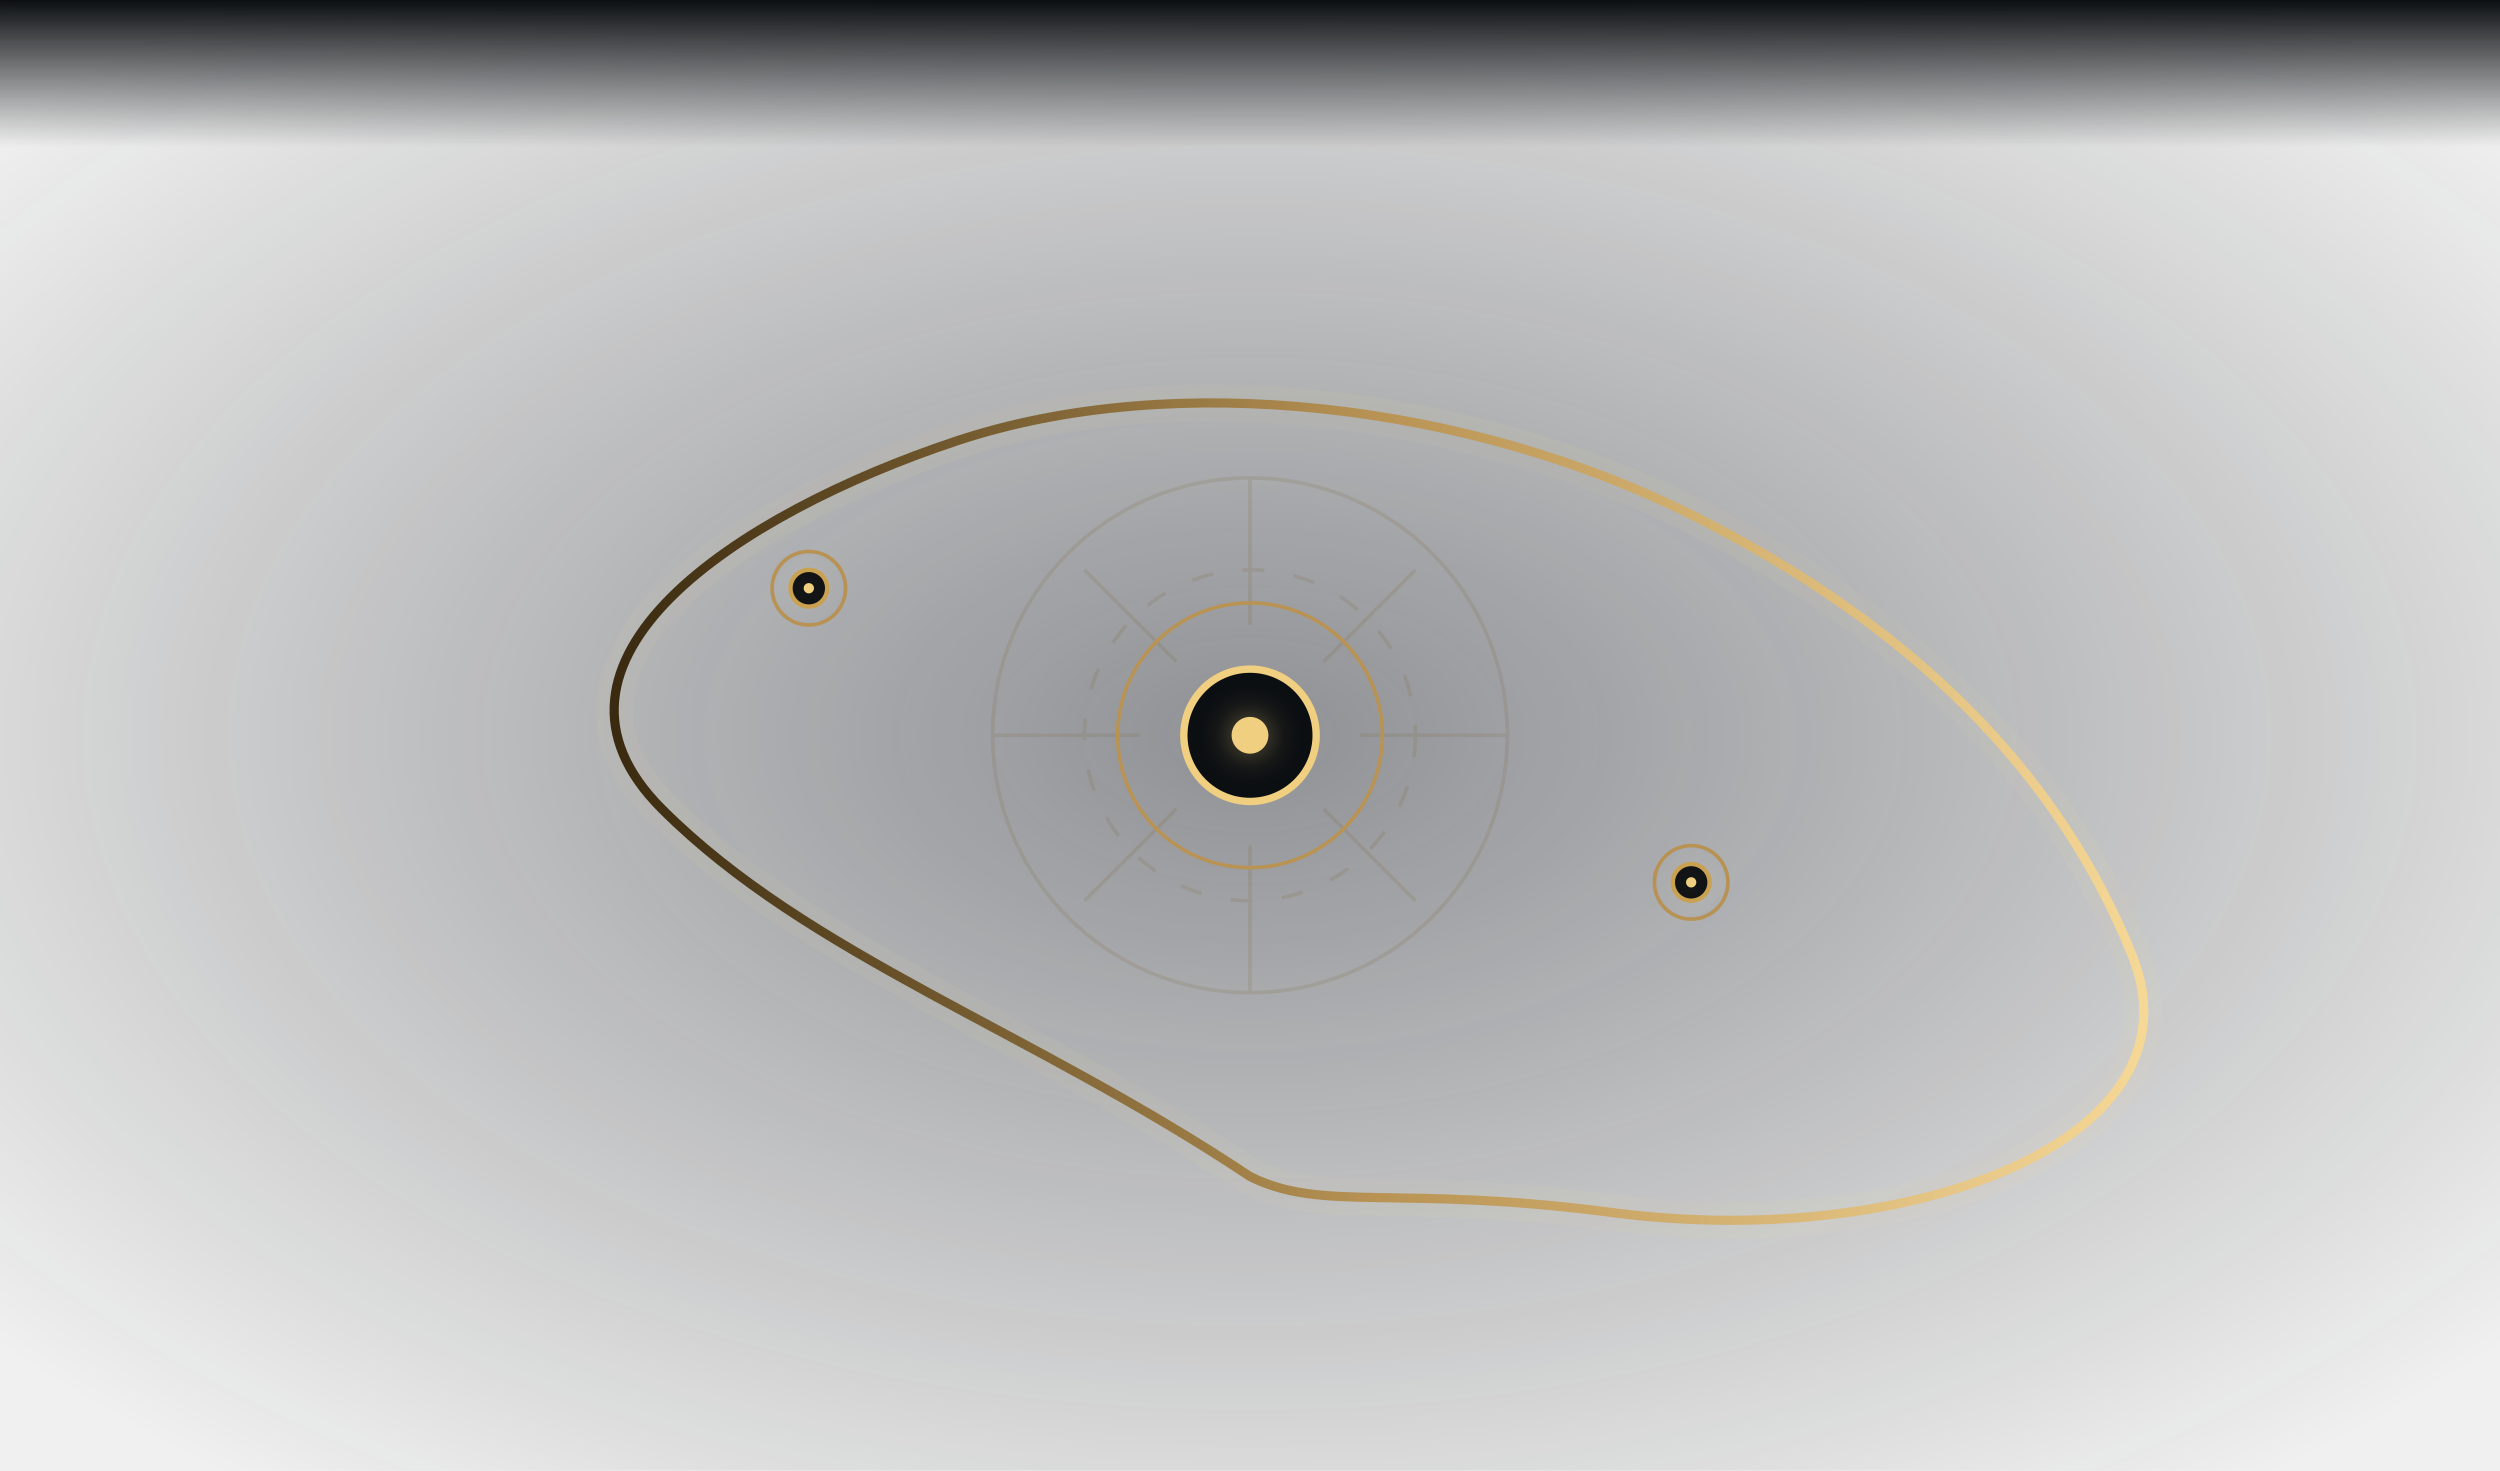
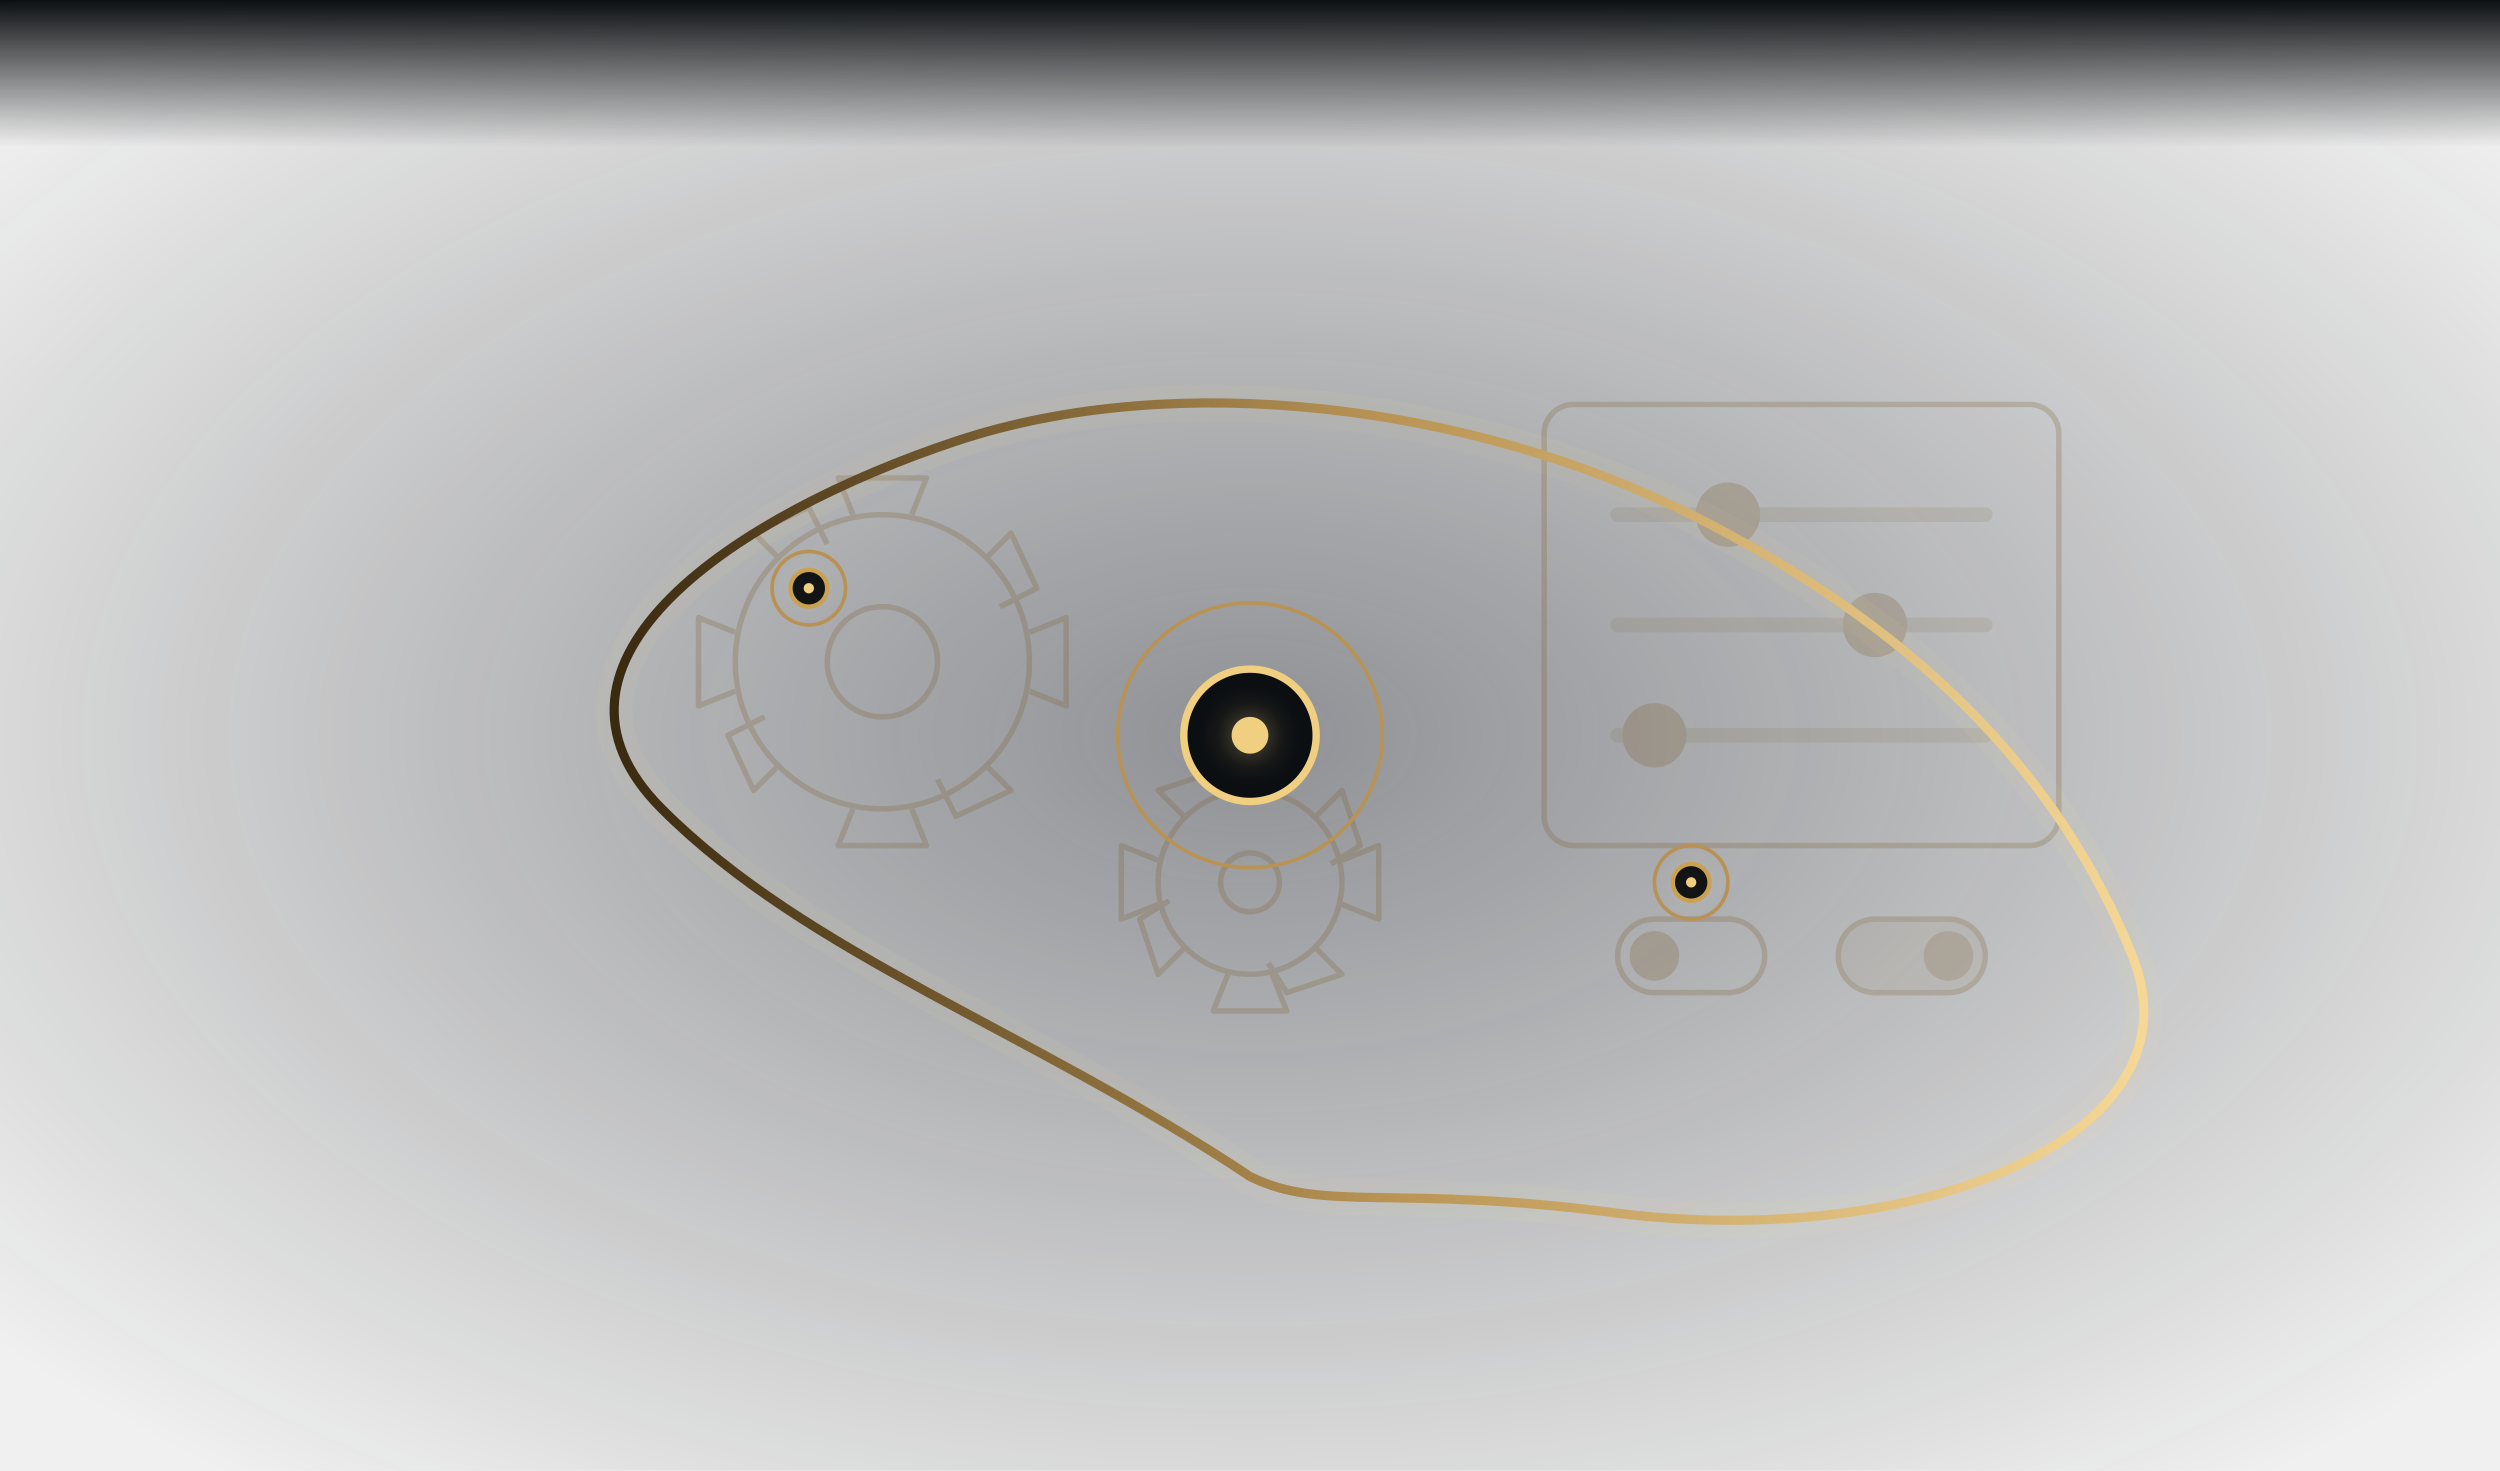
<svg xmlns="http://www.w3.org/2000/svg" viewBox="0 0 680 400" style="width: 100%; height: auto;">
  <defs>
    <radialGradient id="bgGlow" cx="50%" cy="50%" r="65%">
      <stop offset="0%" stop-color="#1a1e28" stop-opacity="0.45" />
      <stop offset="100%" stop-color="#0c0f12" stop-opacity="0" />
    </radialGradient>
    <linearGradient id="mainLine" x1="0%" y1="0%" x2="100%" y2="0%">
      <stop offset="0%" stop-color="#3a2a10" />
      <stop offset="50%" stop-color="#b89354" />
      <stop offset="100%" stop-color="#f5d796" />
    </linearGradient>
    <linearGradient id="topFade" x1="0%" y1="0%" x2="0%" y2="100%">
      <stop offset="0%" stop-color="#0c0f12" stop-opacity="1" />
      <stop offset="100%" stop-color="#0c0f12" stop-opacity="0" />
    </linearGradient>
    <path id="cfgTrack" d="M 340,320 C 280,280 220,260 180,220 C 140,180 200,140 260,120 C 320,100 400,110 460,140 C 520,170 560,210 580,260 C 600,310 520,340 440,330 C 380,322 360,330 340,320 Z" fill="none" />
    <style>.node-glow{filter:drop-shadow(0 0 4px rgba(240,208,128,.5))}.head-glow{filter:drop-shadow(0 0 5px #fff)}</style>
  </defs>
  <rect width="680" height="400" fill="url(#bgGlow)" />
-   <g opacity="0.15" fill="none" stroke="#7a5c2d" stroke-width="1">
-     <circle cx="340" cy="200" r="70" />
-     <circle cx="340" cy="200" r="45" stroke-dasharray="6 8" />
-     <path d="M340,130 V170 M340,230 V270 M270,200 H310 M370,200 H410 M295,155 L320,180 M360,220 L385,245 M295,245 L320,220 M360,180 L385,155" />
+   <g opacity="0.25" fill="none" stroke="#7a5c2d" stroke-width="1.5">
+     <g transform="translate(240, 180)">
+       <circle cx="0" cy="0" r="40" />
+       <circle cx="0" cy="0" r="15" />
+       <path d="M-8,-40 L-12,-50 H12 L8,-40 M-8,40 L-12,50 H12 L8,40 M-40,-8 L-50,-12 V12 L-40,8 M40,-8 L50,-12 V12 L40,8" stroke-linejoin="round" />
+       <path d="M-28,-28 L-35,-35 L-20,-42 L-15,-32 M28,28 L35,35 L20,42 L15,32 M-28,28 L-35,35 L-42,20 L-32,15 M28,-28 L35,-35 L42,-20 L32,-15" stroke-linejoin="round" />
+     </g>
+     <g transform="translate(340, 240)">
+       <circle cx="0" cy="0" r="25" />
+       <circle cx="0" cy="0" r="8" />
+       <path d="M-6,-25 L-10,-35 H10 L6,-25 M-6,25 L-10,35 H10 L6,25 M-25,-6 L-35,-10 V10 L-25,6 M25,-6 L35,-10 V10 L25,6" stroke-linejoin="round" />
+       <path d="M-18,-18 L-25,-25 L-10,-30 L-5,-22 M18,18 L25,25 L10,30 L5,22 M-18,18 L-25,25 L-30,10 L-22,5 M18,-18 L25,-25 L30,-10 L22,-5" stroke-linejoin="round" />
+     </g>
+     <rect x="420" y="110" width="140" height="120" rx="8" />
+     <path d="M440,140 H540 M440,170 H540 M440,200 H540" stroke-width="4" opacity="0.5" stroke-linecap="round" />
+     <circle cx="470" cy="140" r="8" fill="#7a5c2d" />
+     <circle cx="510" cy="170" r="8" fill="#7a5c2d" />
+     <circle cx="450" cy="200" r="8" fill="#7a5c2d" />
+     <rect x="440" y="250" width="40" height="20" rx="10" />
+     <circle cx="450" cy="260" r="6" fill="#7a5c2d" />
+     <rect x="500" y="250" width="40" height="20" rx="10" fill="#7a5c2d" fill-opacity="0.3" />
+     <circle cx="530" cy="260" r="6" fill="#7a5c2d" />
  </g>
  <use href="#cfgTrack" stroke="#f5d796" stroke-width="10" opacity="0.06" stroke-linecap="round" />
  <use href="#cfgTrack" stroke="#3a2a10" stroke-width="2" stroke-linecap="round" />
  <use href="#cfgTrack" stroke="url(#mainLine)" stroke-width="2.5" stroke-linecap="round" />
  <g>
    <circle cx="0" cy="0" r="3.5" fill="#fff" class="head-glow">
      <animateMotion dur="6s" repeatCount="indefinite">
        <mpath href="#cfgTrack" />
      </animateMotion>
    </circle>
    <circle cx="0" cy="0" r="2" fill="#f5d796" opacity="0.5">
      <animateMotion dur="6s" begin="-0.4s" repeatCount="indefinite">
        <mpath href="#cfgTrack" />
      </animateMotion>
    </circle>
  </g>
  <g transform="translate(340,200)">
    <circle cx="0" cy="0" r="36" fill="none" stroke="#b89354">
      <animate attributeName="r" values="24;44" dur="2s" repeatCount="indefinite" />
      <animate attributeName="opacity" values="0.8;0" dur="2s" repeatCount="indefinite" />
    </circle>
    <circle cx="0" cy="0" r="18" fill="#0c0f12" stroke="#f0d080" stroke-width="2" />
    <circle cx="0" cy="0" r="5" fill="#f0d080" class="node-glow" />
  </g>
  <g transform="translate(220,160)">
    <circle cx="0" cy="0" r="10" fill="none" stroke="#b89354">
      <animate attributeName="r" values="6;16" dur="2s" begin="0.5s" repeatCount="indefinite" />
      <animate attributeName="opacity" values="0.8;0" dur="2s" begin="0.5s" repeatCount="indefinite" />
    </circle>
    <circle cx="0" cy="0" r="5" fill="#0c0f12" stroke="#c9a050" stroke-width="1.2" />
    <circle cx="0" cy="0" r="1.4" fill="#f0d080" class="node-glow" />
  </g>
  <g transform="translate(460,240)">
    <circle cx="0" cy="0" r="10" fill="none" stroke="#b89354">
      <animate attributeName="r" values="6;16" dur="2s" begin="1s" repeatCount="indefinite" />
      <animate attributeName="opacity" values="0.8;0" dur="2s" begin="1s" repeatCount="indefinite" />
    </circle>
    <circle cx="0" cy="0" r="5" fill="#0c0f12" stroke="#c9a050" stroke-width="1.2" />
    <circle cx="0" cy="0" r="1.4" fill="#f0d080" class="node-glow" />
  </g>
  <rect width="680" height="40" fill="url(#topFade)" />
</svg>
